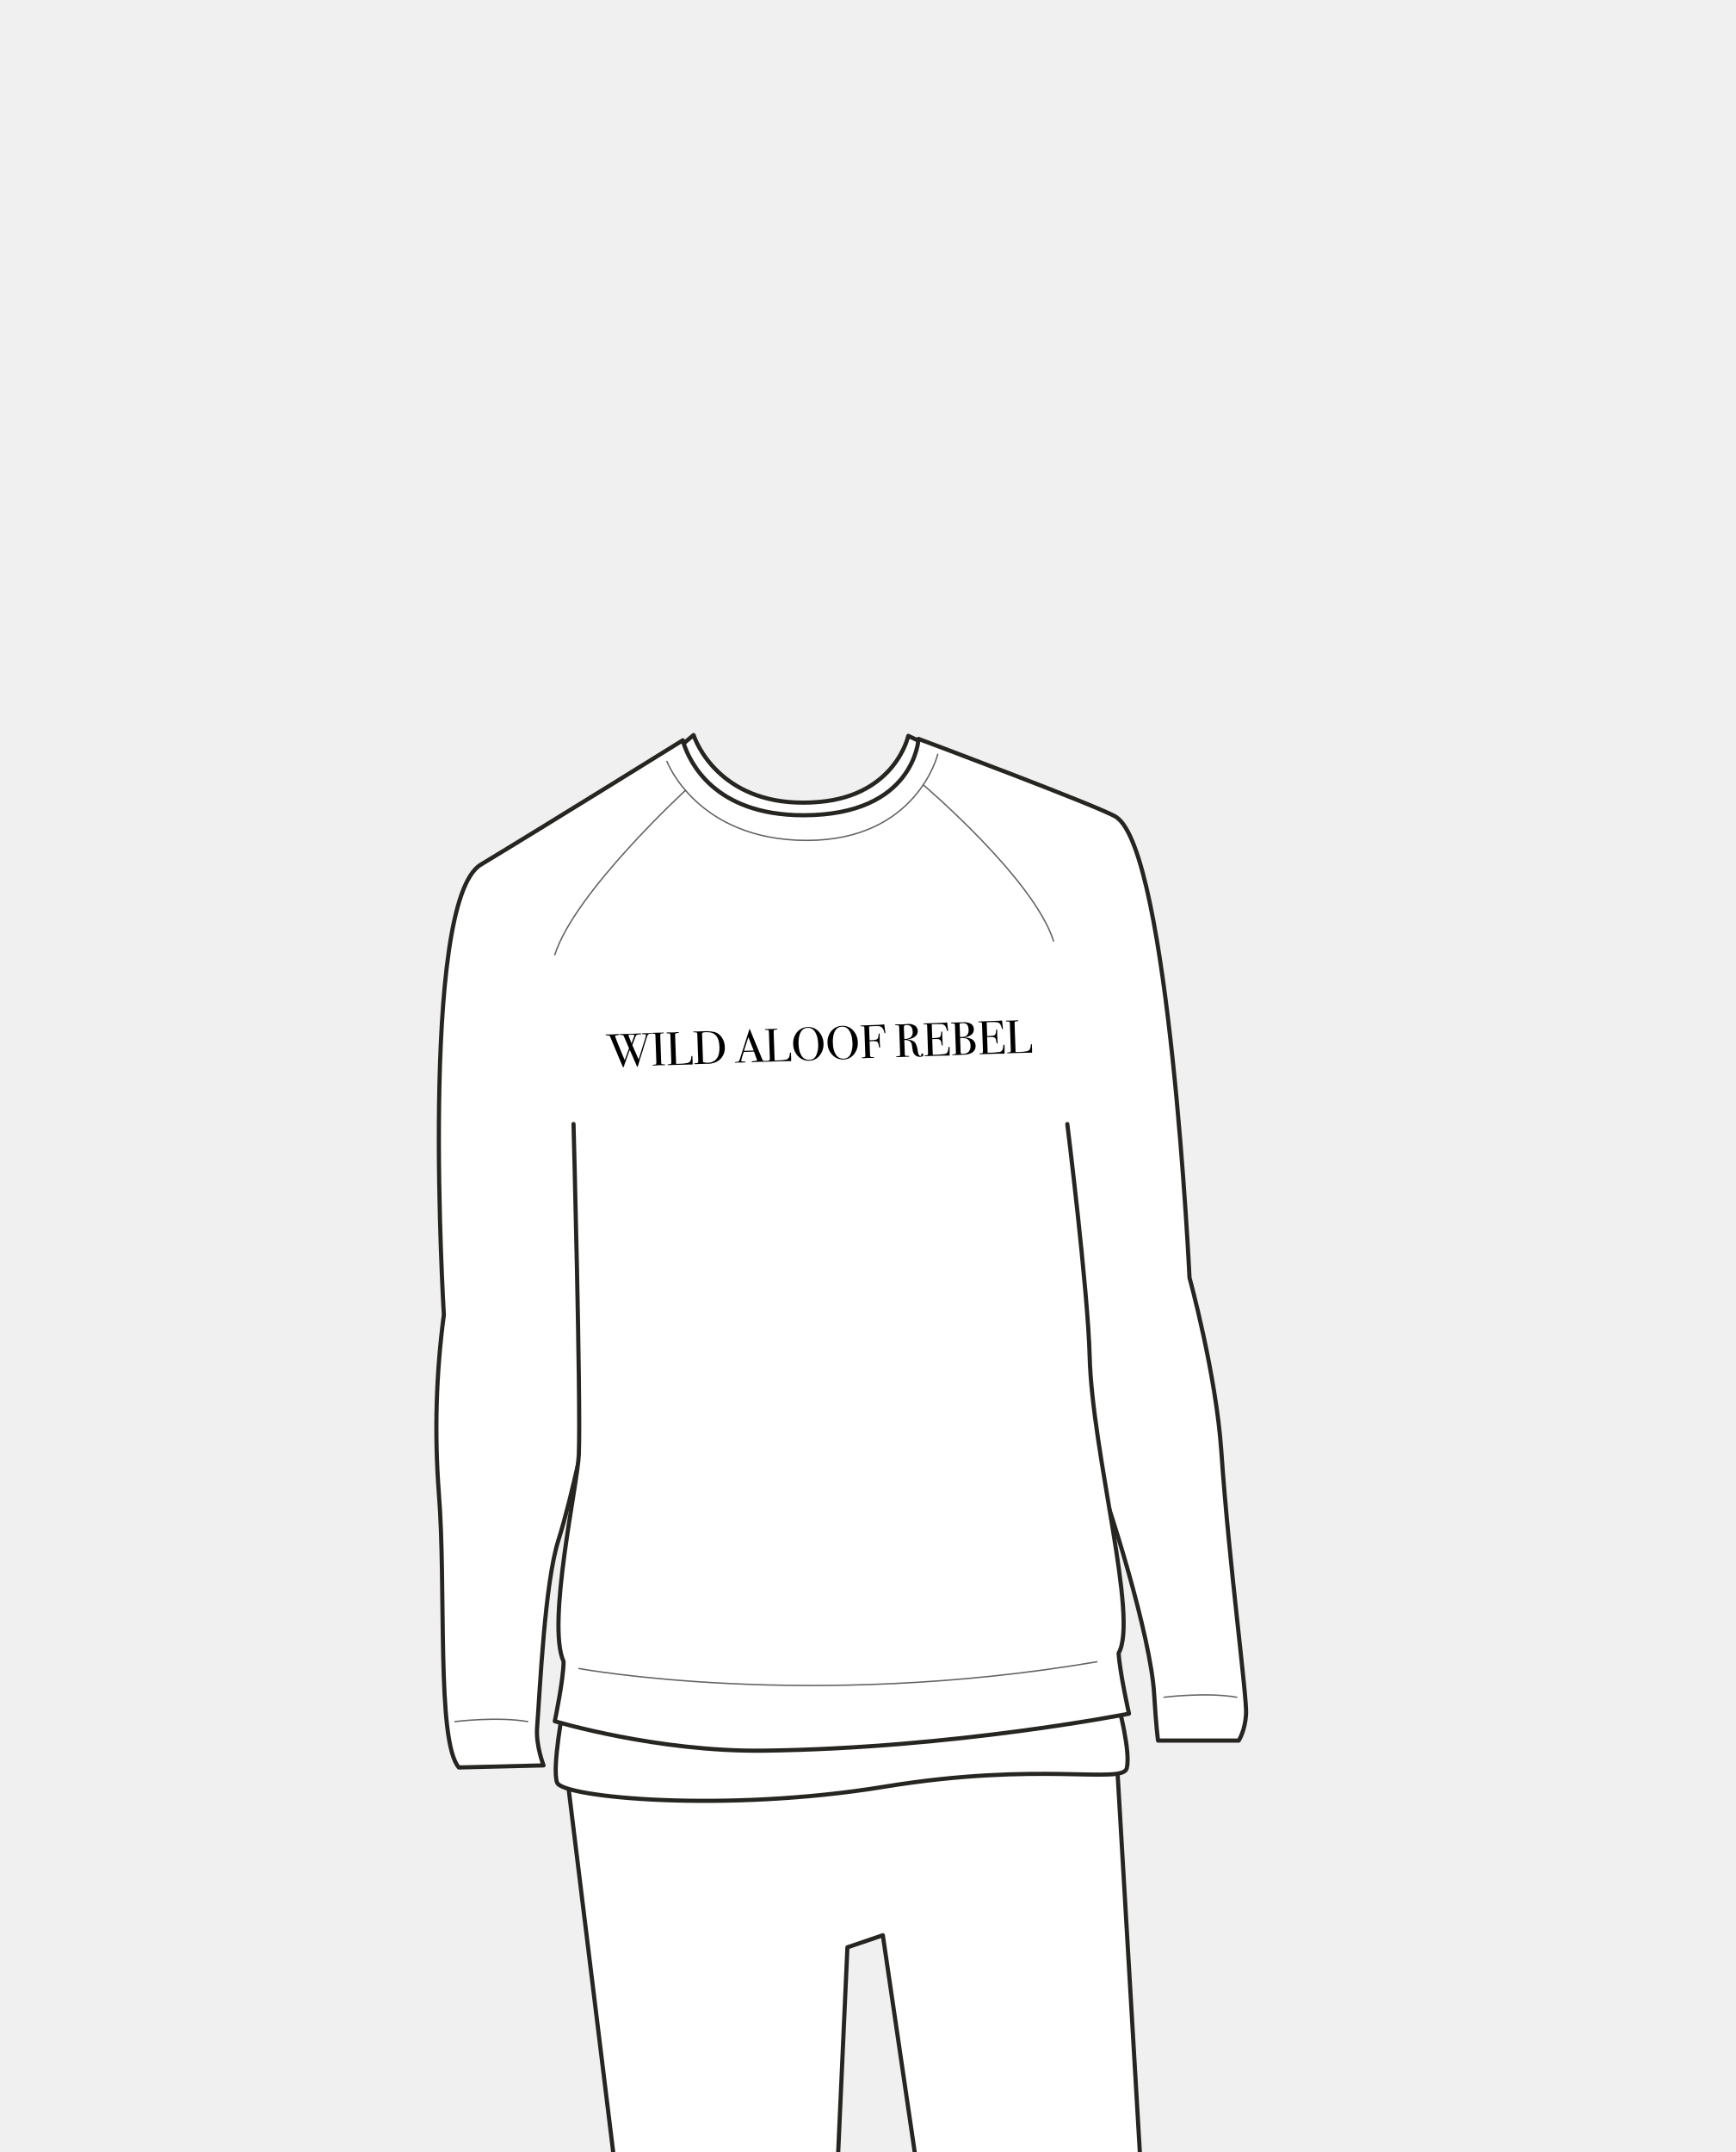
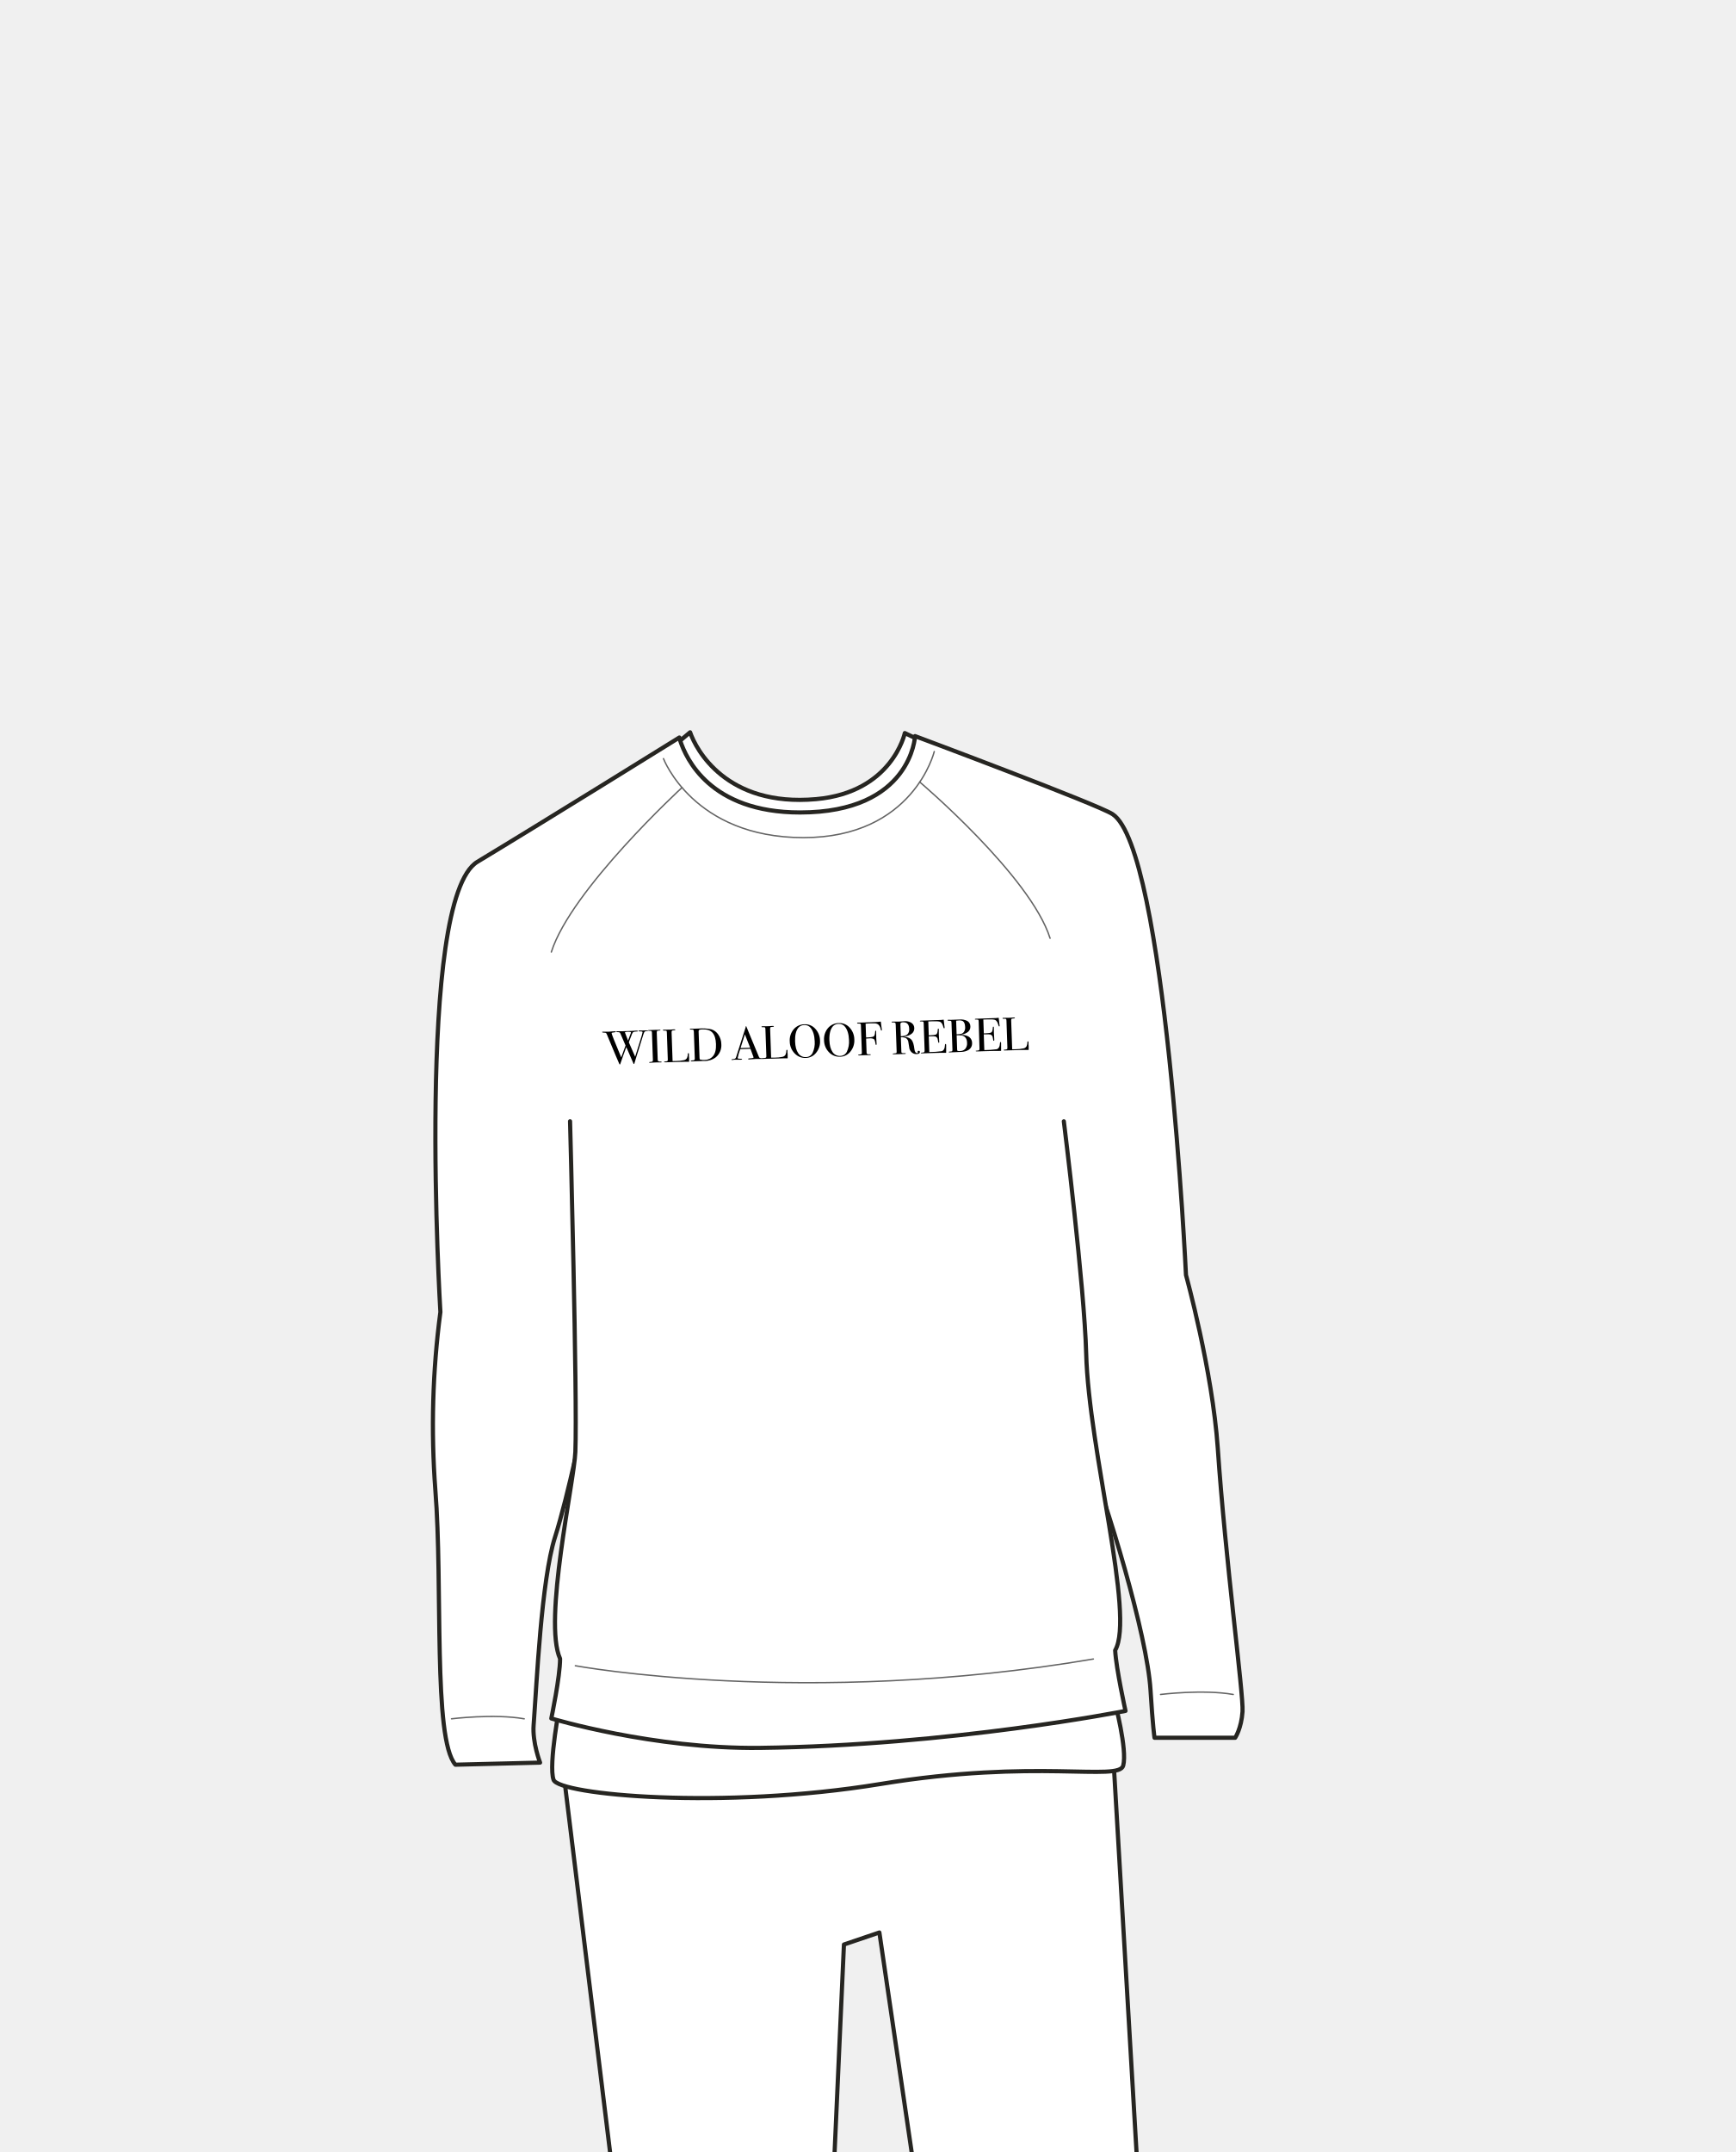
<svg xmlns="http://www.w3.org/2000/svg" width="1250" height="1550" viewBox="0 0 1250 1550">
-   <polyline points="803.46 1250.11 823.57 1592.35 664.86 1590.49 635.96 1393.89 610.44 1402.56 601.61 1598.81 447.67 1598.59 406.93 1266.5" fill="#fff" stroke="#262521" stroke-linecap="round" stroke-linejoin="round" stroke-width="3" />
-   <path d="M803.82,603.23C792.94,596.13,654.29,530,654.29,530s-9,42.68-63.91,47.58c-64.83,5.79-86.64-36-90.75-48.14l-87.92,73.81" fill="#fff" stroke="#262521" stroke-linecap="round" stroke-linejoin="round" stroke-width="3" />
-   <path d="M423.7,1021s-11.62,57.37-21.45,88.33-13.08,105-15.36,135.21c-.95,12.67,4.66,27,4.66,27l-61,1.5c-16.33-18.73-8.93-129.51-14.45-197.93A619.73,619.73,0,0,1,319.74,947s-18.06-297.33,26.67-324.28,145.47-89.52,145.47-89.52-.25-.24.72,2.61c4.12,12.15,21.13,51.38,86.21,51.38,80.36,0,82.85-55,82.85-55S793.07,581.32,804,588.43c38.3,25,52.88,331.94,52.88,331.94s19,68.76,22.89,124.63c5.57,81.26,18.66,177.57,17.84,189.79s-5.3,18.88-5.3,18.88h-58.1s-1.25-8-2.88-34.36c-2.47-39.8-31-134-48.07-177.22" fill="#fff" stroke="#262521" stroke-linecap="round" stroke-linejoin="round" stroke-width="3" />
-   <path d="M838.52,1222.46s30.63-3.83,52.37,0" fill="none" stroke="#636363" stroke-linecap="round" stroke-linejoin="round" />
-   <path d="M327.75,1240s30.64-3.84,52.37,0" fill="none" stroke="#636363" stroke-linecap="round" stroke-linejoin="round" />
-   <path d="M480.43,548.4s21.5,56.91,100.81,56.91,94.26-62,94.26-62" fill="none" stroke="#636363" stroke-linecap="round" stroke-linejoin="round" />
-   <path d="M665,565.23s79.7,67.61,93.92,112.55" fill="none" stroke="#636363" stroke-linecap="round" stroke-linejoin="round" />
-   <path d="M493.85,569.2s-80,73.56-94.19,118.5" fill="none" stroke="#636363" stroke-linecap="round" stroke-linejoin="round" />
-   <path d="M805.53,1227.76s9.17,34.22,6.12,45.91-62.42-5.22-174.81,13.26c-114,18.73-231.65,7.82-235.54-3s4.9-56.15,4.9-56.15Z" fill="#fff" stroke="#262521" stroke-linecap="round" stroke-miterlimit="10" stroke-width="3" />
-   <path d="M413.14,809.59s5.34,199.1,3.82,238.13c-.83,21.49-23.29,121.8-11,149,0,13-6.32,43-6.32,43s73.26,22.14,150.26,21.21c137.52-1.66,263.37-26.64,263.37-26.64s-6.69-30-7.46-43.63c14.49-25-19.07-143.81-20.87-213.77-1.22-47.58-16.1-167.27-16.1-167.27" fill="#fff" stroke="#262521" stroke-linecap="round" stroke-linejoin="round" stroke-width="3" />
-   <path d="M417,1201.76s165.48,30.52,373.15-4.84" fill="none" stroke="#636363" stroke-linecap="round" stroke-linejoin="round" />
-   <path d="M469.4,744.29c0,.2-.38.31-1.15.36a1.86,1.86,0,0,0-1.71.91,31.87,31.87,0,0,0-1.2,3.5c-.92,3.12-1.75,5.78-2.47,8q-1.86,5.63-3.37,10.86-.12.45-.33.45c-.12,0-.24-.1-.35-.32s-.45-1-1-2.33c-.7-1.74-1.46-3.48-2.27-5.24q-1-2.07-1.89-4.28-2.19,5.8-4.33,12.11c-.09.27-.2.41-.34.42s-.26-.19-.43-.56q-1.16-2.48-8.62-20.47a8.17,8.17,0,0,0-.78-1.58c-.16-.21-.57-.31-1.21-.31-1.1,0-1.65-.15-1.66-.42s.17-.31.54-.32a1.76,1.76,0,0,1,.41,0c1.21,0,2.52,0,3.92,0,.27,0,.74,0,1.42-.11s1.55-.13,2.62-.16l.38,0c.39,0,.59.09.59.29s-.34.41-1,.45c-1.41.1-2.1.31-2.09.63q0,.95,6.92,17.41,2.1-5.79,3.13-8.54l-3.69-8.55a1.79,1.79,0,0,0-.67-.89,3.57,3.57,0,0,0-1.34-.19c-.64,0-1-.09-1-.27s.22-.37.7-.39.82,0,1.34,0,1.45,0,2.75,0l2.61-.09,3.78-.13c.84,0,1.86-.1,3.05-.22l.48,0c.55,0,.83.09.83.33s-.18.33-.57.34l-.58,0a5.28,5.28,0,0,0-2.32.49,7,7,0,0,0-1.19,2.47c-.25.64-.68,1.73-1.27,3.26-.12.35-.31.86-.55,1.55.17.45.72,1.68,1.63,3.71q1.77,3.85,2.92,6.62,1.74-5.54,4.1-13.11a33.53,33.53,0,0,0,1.23-4.47c0-.43-.42-.63-1.22-.6-1.12,0-1.69-.07-1.7-.32s.22-.34.68-.36a9,9,0,0,1,.93,0,11,11,0,0,0,1.37,0l2.75-.1a3.88,3.88,0,0,1,1.13,0A.2.2,0,0,1,469.4,744.29Zm-14.5.9h-.41l-.59,0c-.82.08-1.23.24-1.22.49,0,0,.75,2,2.23,5.81q.72-1.72,1.68-4.54c.09-.25.22-.58.4-1l.06-.27C457,745.31,456.32,745.14,454.9,745.19Z" />
-   <path d="M479.09,766.92c0,.19-.12.29-.4.3h-.34a46.68,46.68,0,0,0-4.67.06c-.58,0-1.15.07-1.72.13-.29,0-.75.06-1.37.08-.3,0-.45-.08-.46-.29s.29-.29.89-.33c.91-.06,1.44-.18,1.6-.38a4.32,4.32,0,0,0,.17-2l-.62-17.85a4.93,4.93,0,0,0-.24-1.86c-.15-.22-.79-.33-1.93-.34-.44,0-.66-.08-.67-.22s.13-.27.41-.28l4.67-.16,2,0,1.31-.08c.37,0,.56.08.56.27s-.5.3-1.51.38c-.58,0-.93.15-1,.34a3,3,0,0,0-.15,1.42l.63,18.07a5.89,5.89,0,0,0,.25,2.09,4.09,4.09,0,0,0,2.25.36C479,766.63,479.09,766.73,479.09,766.92Z" />
-   <path d="M498.92,763.84q0,.88,0,2.91h-.38c-.14,0-.47,0-1,0a17.55,17.55,0,0,0-1.78,0l-14.25.39c-.39,0-.59-.08-.6-.28s.3-.27.92-.34a3.37,3.37,0,0,0,1.55-.34c.17-.15.24-.58.21-1.28l-.66-19c0-.84-.13-1.32-.31-1.45a4.45,4.45,0,0,0-1.84-.14c-.44,0-.66-.1-.67-.35s.13-.3.4-.31l.31,0c.76,0,2.26,0,4.5-.05l1.2-.09c.6-.06,1.09-.09,1.48-.11h.38c.41,0,.62.09.62.32a.23.23,0,0,1-.18.26,7.43,7.43,0,0,1-1.18.12c-.66.05-1.05.17-1.17.37a4.6,4.6,0,0,0-.13,1.78l.7,20q.93,0,2.58-.06a26.61,26.61,0,0,0,5.64-.6,3.19,3.19,0,0,0,2.18-1.6,7.25,7.25,0,0,0,.58-3c0-.3.14-.45.38-.46s.43.16.42.5l0,.84v.78Z" />
-   <path d="M522.11,754a11.2,11.2,0,0,1-3.89,9.45,13,13,0,0,1-8.19,2.73l-1.22,0-3.14.11-1.72.06-2.71.09-.51,0c-.44,0-.66-.09-.67-.31s.36-.32,1.09-.35c.94,0,1.52-.22,1.73-.57a3.37,3.37,0,0,0,.1-1.29l-.64-18.23a4,4,0,0,0-.32-1.92,3.28,3.28,0,0,0-1.78-.21c-.53,0-.79-.09-.8-.34s.18-.28.57-.29l.76,0,1.54,0,3.67-.13a31.4,31.4,0,0,1,8.79.54,9.35,9.35,0,0,1,5.18,3.85A12.5,12.5,0,0,1,522.11,754Zm-3.84,0q-.21-5.62-2.52-8.18c-1.55-1.71-3.91-2.5-7.06-2.39-1.54,0-2.46.24-2.77.57a3.53,3.53,0,0,0-.15,1.64l.63,18a10.18,10.18,0,0,0,.09,1.15.55.55,0,0,0,.31.33,9.41,9.41,0,0,0,3.48.29,7.59,7.59,0,0,0,5.88-2.79Q518.47,759.82,518.27,754Z" />
-   <path d="M552.52,764.42c0,.2-.17.3-.51.31a6.2,6.2,0,0,1-.62,0l-4.36,0-4.36.28a2.76,2.76,0,0,1-.51.05c-.46,0-.69-.09-.7-.33s.3-.4.91-.42c2-.09,3-.32,3-.7a1.1,1.1,0,0,0-.08-.26l-.31-.89-.19-.46c-.23-.7-.79-2.22-1.67-4.59l-7.34.26a36.46,36.46,0,0,0-1.84,6.29.52.52,0,0,0,.43.56c.07,0,.65.05,1.72.08.67,0,1,.1,1,.3s-.28.35-.88.37c-1.05,0-2.28,0-3.68,0-.34,0-.7,0-1.06,0a4.59,4.59,0,0,0-1.06.15,2.26,2.26,0,0,1-.45.07c-.32,0-.48-.09-.49-.29s.35-.33,1.07-.38a3.33,3.33,0,0,0,1.55-.37,1.92,1.92,0,0,0,.72-1.13q4-12.65,6.49-20.31a3.51,3.51,0,0,1,.29-.91l.12-.63c.06-.25.15-.37.26-.38s.13.06.18.2q.5,1.31,2.22,5.44Q543.73,750,549.1,763a1.57,1.57,0,0,0,.74,1,5.18,5.18,0,0,0,1.77.19C552.21,764.14,552.51,764.23,552.52,764.42Zm-9.59-7.77c-.4-1-1.08-2.66-2-5L539.09,747q-1.3,3.8-3.14,9.85Z" />
-   <path d="M569.9,761.36c0,.59,0,1.56,0,2.92h-.38l-1,0c-.53,0-1.12,0-1.79,0l-14.25.4c-.39,0-.59-.08-.6-.29s.3-.27.92-.33a3.28,3.28,0,0,0,1.55-.35c.17-.15.24-.57.22-1.27l-.67-19c0-.83-.13-1.31-.31-1.44a4.27,4.27,0,0,0-1.84-.14c-.43,0-.66-.1-.66-.35s.12-.31.4-.32h.31q1.13.06,4.5-.06.3,0,1.2-.09c.59-.05,1.08-.09,1.47-.1h.38c.41,0,.62.09.63.31a.24.24,0,0,1-.18.26,8.69,8.69,0,0,1-1.18.13c-.67,0-1.06.17-1.18.36a4.5,4.5,0,0,0-.12,1.78l.69,20c.62,0,1.48,0,2.58,0a27.52,27.52,0,0,0,5.65-.6,3.18,3.18,0,0,0,2.17-1.61,7.33,7.33,0,0,0,.59-3c0-.29.13-.45.38-.45s.42.15.41.49l0,.85V760Z" />
-   <path d="M593.21,751.61a12.45,12.45,0,0,1-2.78,8.63A9.68,9.68,0,0,1,583,764a10.37,10.37,0,0,1-8.09-3.26,12.47,12.47,0,0,1-3.53-8.6,12.23,12.23,0,0,1,2.81-8.75,10.3,10.3,0,0,1,7.82-3.64,9.75,9.75,0,0,1,7.78,3.25A12.81,12.81,0,0,1,593.21,751.61Zm-3.84.3q-.23-6.21-2.91-9.58a5.29,5.29,0,0,0-4.58-2,5.43,5.43,0,0,0-4.19,1.81q-2.69,3.15-2.44,10c.13,3.64.87,6.44,2.24,8.41a6.12,6.12,0,0,0,5.54,2.83,5.31,5.31,0,0,0,4.81-3A16.81,16.81,0,0,0,589.37,751.91Z" />
-   <path d="M617.92,750.75a12.41,12.41,0,0,1-2.78,8.63,9.68,9.68,0,0,1-7.41,3.75,10.38,10.38,0,0,1-8.09-3.26,12.47,12.47,0,0,1-3.53-8.6,12.26,12.26,0,0,1,2.81-8.75,10.35,10.35,0,0,1,7.83-3.65,9.82,9.82,0,0,1,7.78,3.26A12.74,12.74,0,0,1,617.92,750.75Zm-3.84.3q-.21-6.21-2.91-9.58a5.28,5.28,0,0,0-4.57-2,5.43,5.43,0,0,0-4.2,1.81q-2.67,3.15-2.44,10,.19,5.46,2.24,8.41a6.12,6.12,0,0,0,5.55,2.83,5.32,5.32,0,0,0,4.8-3A16.83,16.83,0,0,0,614.08,751.05Z" />
-   <path d="M637.78,743.79c0,.31-.1.48-.33.48s-.4-.27-.51-.84a6,6,0,0,0-1.8-3.53,4.58,4.58,0,0,0-2.58-.81c-.41,0-1.33,0-2.74,0-1.06,0-2.31.12-3.78.23l.35,9.95q4.4-.12,5.4-.75c.68-.42,1.05-1.54,1.12-3.37,0-.52.16-.79.39-.8s.35.16.36.5a2.67,2.67,0,0,1,0,.51c0,1.56,0,3,.05,4.33.06,1.72.14,3.07.25,4.06a1.82,1.82,0,0,1,0,.4c0,.27-.1.41-.32.42a.31.31,0,0,1-.35-.19,14.93,14.93,0,0,1-.3-1.55c-.23-1.37-.61-2.21-1.16-2.53a6.77,6.77,0,0,0-3.21-.4q-1.27,0-2.22.15l.12,3.45.23,6.63a1.17,1.17,0,0,0,.82,1.22,5.51,5.51,0,0,0,1.67,0c.36,0,.55.07.55.25s-.22.31-.67.33h-.35l-1.3.05-1.07,0-5.11.18c-.43,0-.66-.07-.66-.25s.38-.31,1.17-.38,1.25-.2,1.38-.37a3.37,3.37,0,0,0,.15-1.58l-.68-19.48q-.06-.62-.39-.75a6,6,0,0,0-1.8-.13c-.37,0-.56-.09-.56-.31s.19-.32.6-.33l.55,0,3.31-.12,5.55-.19a66.43,66.43,0,0,0,7.1-.45c0,.29.13,1.14.29,2.53.1.95.22,1.79.36,2.53A5.55,5.55,0,0,1,637.78,743.79Z" />
-   <path d="M665.14,759.7c0,.95-.75,1.45-2.35,1.51a4.83,4.83,0,0,1-4.27-2.06,5.11,5.11,0,0,1-.9-1.79c-.15-.59-.39-2.07-.72-4.45a4.11,4.11,0,0,0-1.52-3,6.92,6.92,0,0,0-3.94-.83l.37,10.66c0,.45.39.72,1.12.8.21,0,.74,0,1.59,0,.29,0,.45.07.45.25s-.18.31-.57.33H654l-3,.11-1.75.06-1.58.05-1.34,0c-.5,0-.76-.08-.76-.28s.32-.26,1-.31c1.08-.06,1.66-.21,1.74-.46a3.19,3.19,0,0,0,.09-1.33l-.65-18.67c0-.9-.15-1.44-.35-1.61a3.32,3.32,0,0,0-1.78-.25q-.86,0-.87-.27t.54-.36l.31,0,4.57,0,1.92-.12q1.36-.13,1.92-.15a8.22,8.22,0,0,1,5.11,1.22,4.54,4.54,0,0,1,2,3.74,4.84,4.84,0,0,1-1.79,4,9.43,9.43,0,0,1-5.15,2c-.21,0-.32.07-.35.11s.12.14.35.13c2.42.32,4.1,1.1,5.05,2.32s1.63,3.47,2,6.74c.25,1.85.92,2.75,2,2.71.34,0,.51-.08.51-.22s0,0,0-.07a1.45,1.45,0,0,1-.19-.6c0-.47.22-.72.73-.74A.74.74,0,0,1,665.14,759.7Zm-7.7-16.7c-.11-3.22-1.58-4.79-4.42-4.69a2.84,2.84,0,0,0-1.54.36,1.28,1.28,0,0,0-.37,1.1l.3,8.59q3.3-.08,4.71-1.35A4.85,4.85,0,0,0,657.44,743Z" />
-   <path d="M684.07,754.6c0,.1,0,.65,0,1.66s0,2,0,2.92l0,1.11q-3.37-.07-13.32.26l-2.37.09-1.58.05h-.34c-.44,0-.66-.06-.67-.25a.2.2,0,0,1,.2-.21l1.3-.14c.6-.07.95-.2,1.07-.41a3.85,3.85,0,0,0,.14-1.6L667.89,739c0-.66-.13-1-.33-1.16a5.1,5.1,0,0,0-1.88-.13c-.37,0-.55-.07-.56-.26s.24-.3.75-.32l5.87-.2,3.87-.14,4.81-.17a11.66,11.66,0,0,0,1.88-.2q.12,1.45.45,4l.19,1.45a2.33,2.33,0,0,1,0,.44c0,.22-.09.34-.3.35s-.44-.27-.58-.84c-.5-2-1.26-3.29-2.26-3.8-.75-.39-2.68-.52-5.79-.41l-2.81.09.34,10,.83,0c2.56-.09,4.12-.33,4.66-.74s.9-1.53,1-3.39c0-.47.14-.71.35-.72s.38.19.4.6,0,1,0,1.79,0,1.39,0,1.8c.08,2.41.18,4.07.28,5,0,.22,0,.41.05.57s-.11.44-.36.45-.27-.08-.34-.27-.18-.82-.35-1.87a2.69,2.69,0,0,0-1.76-2.41,14.55,14.55,0,0,0-3.22-.09l-1.54,0,.39,11.33a66.25,66.25,0,0,0,8.85-.61c1.5-.38,2.31-1.84,2.43-4.36,0-.56.16-.84.41-.85S684.05,754.13,684.07,754.6Z" />
-   <path d="M702.75,753.24a5.42,5.42,0,0,1-3,5.22,11.42,11.42,0,0,1-4.39,1.17c-.53,0-2.09.11-4.67.2l-4.19.14c-.39,0-.59-.07-.59-.26s.34-.3,1.05-.33,1.31-.13,1.45-.3a3.06,3.06,0,0,0,.17-1.55l-.64-18.3a5.27,5.27,0,0,0-.2-1.72c-.17-.27-.75-.39-1.76-.38-.62,0-.93-.09-.94-.33s.27-.33.85-.35h.41a2.93,2.93,0,0,0,.69.08l6.69-.24a10.48,10.48,0,0,1,5.57,1,4.51,4.51,0,0,1,2.27,4,4.73,4.73,0,0,1-1.62,3.83,9.07,9.07,0,0,1-4.84,2v.2a10.58,10.58,0,0,1,4.92,1.12A5.37,5.37,0,0,1,702.75,753.24Zm-5-11.51c-.08-2.16-.63-3.59-1.67-4.28a5.48,5.48,0,0,0-3-.47c-.39,0-1,.07-1.82.17l.34,9.81h.31l1.89-.14a3.93,3.93,0,0,0,3-1.47A5.47,5.47,0,0,0,697.75,741.73ZM699.13,753c-.09-2.85-1.32-4.56-3.68-5.16a15.42,15.42,0,0,0-3.82-.17l.35,10.08c0,.65.1,1,.25,1.11a4.36,4.36,0,0,0,1.93.17,5,5,0,0,0,3.72-1.62A6.14,6.14,0,0,0,699.13,753Z" />
-   <path d="M723.65,753.22c0,.1,0,.65,0,1.66s0,2,0,2.92l0,1.11q-3.37-.07-13.33.26l-2.37.09-1.58,0h-.34c-.43,0-.65-.06-.66-.25s.06-.19.2-.21l1.3-.14c.59-.07,1-.2,1.07-.41a3.92,3.92,0,0,0,.13-1.6l-.66-19.07c0-.66-.14-1-.34-1.16a5,5,0,0,0-1.87-.13c-.37,0-.56-.07-.56-.26s.24-.3.74-.32l5.87-.2,3.88-.14,4.81-.17a11.78,11.78,0,0,0,1.88-.2q.12,1.46.45,4l.19,1.45a3.62,3.62,0,0,1,.05.44c0,.22-.1.34-.3.35s-.45-.27-.58-.84q-.77-3-2.26-3.8c-.75-.39-2.68-.52-5.79-.41l-2.82.09.35,9.95.82,0c2.57-.09,4.12-.33,4.67-.74s.89-1.53,1-3.39q0-.71.36-.72t.39.6c0,.4,0,1,0,1.79s0,1.39,0,1.8c.09,2.41.18,4.07.29,5,0,.22,0,.41,0,.57s-.11.44-.36.45-.27-.08-.33-.27-.18-.82-.36-1.87a2.67,2.67,0,0,0-1.76-2.41,14.51,14.51,0,0,0-3.22-.09l-1.53,0,.39,11.33a66.6,66.6,0,0,0,8.85-.61c1.49-.38,2.3-1.84,2.42-4.36,0-.56.17-.84.42-.85S723.63,752.75,723.65,753.22Z" />
-   <path d="M743.45,755.31c0,.59,0,1.56,0,2.91l-.37,0-1,0c-.53,0-1.12,0-1.78,0l-14.26.39c-.39,0-.58-.08-.59-.28s.3-.27.92-.34a3.41,3.41,0,0,0,1.55-.34c.16-.15.23-.58.21-1.28l-.66-19c0-.83-.14-1.31-.31-1.44a4.29,4.29,0,0,0-1.84-.14c-.44,0-.66-.1-.67-.35s.13-.31.4-.32h.31q1.14.06,4.5-.06c.21,0,.61,0,1.2-.09s1.08-.09,1.47-.1l.38,0c.41,0,.62.1.63.32a.23.23,0,0,1-.18.26,8.46,8.46,0,0,1-1.18.13q-1,.06-1.17.36a4.63,4.63,0,0,0-.13,1.78l.7,20c.61,0,1.47,0,2.57,0a27.25,27.25,0,0,0,5.65-.61,3.19,3.19,0,0,0,2.18-1.6,7.38,7.38,0,0,0,.58-3c0-.3.14-.45.38-.46s.42.16.41.5l0,.84v.31l0,.47Z" />
+   <polyline points="800.96 1248.11 821.07 1590.35 662.36 1588.49 633.46 1391.89 607.94 1400.56 599.11 1596.81 445.17 1596.59 404.43 1264.5" fill="#fff" stroke="#262521" stroke-linecap="round" stroke-linejoin="round" stroke-width="3" />
+   <path d="M801.32,601.23C790.44,594.13,651.79,528,651.79,528s-9,42.68-63.91,47.58c-64.83,5.79-86.64-36-90.75-48.14l-87.92,73.81" fill="#fff" stroke="#262521" stroke-linecap="round" stroke-linejoin="round" stroke-width="3" />
+   <path d="M421.2,1019s-11.62,57.37-21.45,88.33-13.08,105-15.36,135.21c-.95,12.67,4.66,27,4.66,27l-61,1.5c-16.33-18.73-8.93-129.51-14.45-197.93A619.73,619.73,0,0,1,317.24,945s-18.06-297.33,26.67-324.28,145.47-89.52,145.47-89.52-.25-.24.72,2.61c4.12,12.15,21.13,51.38,86.21,51.38,80.36,0,82.85-55,82.85-55s131.41,49.1,142.29,56.21c38.3,25,52.88,331.94,52.88,331.94s19,68.76,22.89,124.63c5.57,81.26,18.66,177.57,17.84,189.79s-5.3,18.88-5.3,18.88h-58.1s-1.25-8-2.88-34.36c-2.47-39.8-31-134-48.07-177.22" fill="#fff" stroke="#262521" stroke-linecap="round" stroke-linejoin="round" stroke-width="3" />
+   <path d="M836,1220.46s30.63-3.83,52.37,0" fill="none" stroke="#636363" stroke-linecap="round" stroke-linejoin="round" />
+   <path d="M325.25,1238s30.64-3.84,52.37,0" fill="none" stroke="#636363" stroke-linecap="round" stroke-linejoin="round" />
+   <path d="M477.93,546.4s21.5,56.91,100.81,56.91,94.26-62,94.26-62" fill="none" stroke="#636363" stroke-linecap="round" stroke-linejoin="round" />
+   <path d="M662.51,563.23s79.7,67.61,93.92,112.55" fill="none" stroke="#636363" stroke-linecap="round" stroke-linejoin="round" />
+   <path d="M491.35,567.2s-80,73.56-94.19,118.5" fill="none" stroke="#636363" stroke-linecap="round" stroke-linejoin="round" />
+   <path d="M803,1225.76s9.17,34.22,6.12,45.91-62.42-5.22-174.81,13.26c-114,18.73-231.65,7.82-235.54-3s4.9-56.15,4.9-56.15Z" fill="#fff" stroke="#262521" stroke-linecap="round" stroke-miterlimit="10" stroke-width="3" />
+   <path d="M410.64,807.59s5.34,199.1,3.82,238.13c-.83,21.49-23.29,121.8-11,149,0,13-6.32,43-6.32,43s73.26,22.14,150.26,21.21c137.52-1.66,263.37-26.64,263.37-26.64s-6.69-30-7.46-43.63c14.49-25-19.07-143.81-20.87-213.77-1.22-47.58-16.1-167.27-16.1-167.27" fill="#fff" stroke="#262521" stroke-linecap="round" stroke-linejoin="round" stroke-width="3" />
+   <path d="M414.46,1199.76s165.48,30.52,373.15-4.84" fill="none" stroke="#636363" stroke-linecap="round" stroke-linejoin="round" />
+   <path d="M466.9,742.29c0,.2-.38.31-1.15.36a1.86,1.86,0,0,0-1.71.91,31.87,31.87,0,0,0-1.2,3.5c-.92,3.12-1.75,5.78-2.47,8q-1.86,5.63-3.37,10.86-.12.45-.33.45c-.12,0-.24-.1-.35-.32s-.45-1-1-2.33c-.7-1.74-1.46-3.48-2.27-5.24q-1-2.07-1.89-4.28-2.19,5.8-4.33,12.11c-.09.27-.2.41-.34.42s-.26-.19-.43-.56q-1.16-2.48-8.62-20.47a8.17,8.17,0,0,0-.78-1.58c-.16-.21-.57-.31-1.21-.31-1.1,0-1.65-.15-1.66-.42s.17-.31.54-.32a1.76,1.76,0,0,1,.41,0c1.21,0,2.52,0,3.92,0,.27,0,.74,0,1.42-.11s1.55-.13,2.62-.16l.38,0c.39,0,.59.09.59.29s-.34.41-1,.45c-1.41.1-2.1.31-2.09.63q0,.95,6.92,17.41,2.1-5.79,3.13-8.54l-3.69-8.55a1.79,1.79,0,0,0-.67-.89,3.57,3.57,0,0,0-1.34-.19c-.64,0-1-.09-1-.27s.22-.37.7-.39.82,0,1.34,0,1.45,0,2.75,0l2.61-.09,3.78-.13c.84,0,1.86-.1,3.05-.22l.48,0c.55,0,.83.09.83.33s-.18.33-.57.34l-.58,0a5.28,5.28,0,0,0-2.32.49,7,7,0,0,0-1.19,2.47c-.25.64-.68,1.73-1.27,3.26-.12.35-.31.86-.55,1.55.17.45.72,1.68,1.63,3.71q1.77,3.85,2.92,6.62,1.74-5.54,4.1-13.11a33.53,33.53,0,0,0,1.23-4.47c0-.43-.42-.63-1.22-.6-1.12,0-1.69-.07-1.7-.32s.22-.34.68-.36a9,9,0,0,1,.93,0,11,11,0,0,0,1.37,0l2.75-.1a3.88,3.88,0,0,1,1.13,0A.2.2,0,0,1,466.9,742.29Zm-14.5.9H452l-.59,0c-.82.08-1.23.24-1.22.49,0,0,.75,2,2.23,5.81q.72-1.72,1.68-4.54c.09-.25.22-.58.4-1l.06-.27C454.53,743.31,453.82,743.14,452.4,743.19Z" />
+   <path d="M476.59,764.92c0,.19-.12.29-.4.3h-.34a46.68,46.68,0,0,0-4.67.06c-.58,0-1.15.07-1.72.13-.29,0-.75.06-1.37.08-.3,0-.45-.08-.46-.29s.29-.29.89-.33c.91-.06,1.44-.18,1.6-.38a4.32,4.32,0,0,0,.17-2l-.62-17.85a4.93,4.93,0,0,0-.24-1.86c-.15-.22-.79-.33-1.93-.34-.44,0-.66-.08-.67-.22s.13-.27.41-.28l4.67-.16,2,0,1.31-.08c.37,0,.56.08.56.27s-.5.3-1.51.38c-.58,0-.93.15-1,.34a3,3,0,0,0-.15,1.42l.63,18.07a5.89,5.89,0,0,0,.25,2.09,4.09,4.09,0,0,0,2.25.36C476.46,764.63,476.59,764.73,476.59,764.92Z" />
+   <path d="M496.42,761.84q0,.88,0,2.91H496c-.14,0-.47,0-1,0a17.55,17.55,0,0,0-1.78,0l-14.25.39c-.39,0-.59-.08-.6-.28s.3-.27.92-.34a3.37,3.37,0,0,0,1.55-.34c.17-.15.24-.58.21-1.28l-.66-19c0-.84-.13-1.32-.31-1.45a4.45,4.45,0,0,0-1.84-.14c-.44,0-.66-.1-.67-.35s.13-.3.4-.31l.31,0c.76,0,2.26,0,4.5-.05l1.2-.09c.6-.06,1.09-.09,1.48-.11h.38c.41,0,.62.09.62.32a.23.23,0,0,1-.18.26,7.43,7.43,0,0,1-1.18.12c-.66.05-1.05.17-1.17.37a4.6,4.6,0,0,0-.13,1.78l.7,20q.93,0,2.58-.06a26.61,26.61,0,0,0,5.64-.6,3.19,3.19,0,0,0,2.18-1.6,7.25,7.25,0,0,0,.58-3c0-.3.14-.45.38-.46s.43.16.42.5l0,.84v.78Z" />
+   <path d="M519.61,752a11.2,11.2,0,0,1-3.89,9.45,13,13,0,0,1-8.19,2.73l-1.22,0-3.14.11-1.72.06-2.71.09-.51,0c-.44,0-.66-.09-.67-.31s.36-.32,1.09-.35c.94,0,1.52-.22,1.73-.57a3.37,3.37,0,0,0,.1-1.29l-.64-18.23a4,4,0,0,0-.32-1.92,3.28,3.28,0,0,0-1.78-.21c-.53,0-.79-.09-.8-.34s.18-.28.57-.29l.76,0,1.54,0,3.67-.13a31.4,31.4,0,0,1,8.79.54,9.35,9.35,0,0,1,5.18,3.85A12.5,12.5,0,0,1,519.61,752Zm-3.84,0q-.21-5.62-2.52-8.18c-1.55-1.71-3.91-2.5-7.06-2.39-1.54,0-2.46.24-2.77.57a3.53,3.53,0,0,0-.15,1.64l.63,18a10.18,10.18,0,0,0,.09,1.15.55.55,0,0,0,.31.33,9.41,9.41,0,0,0,3.48.29,7.59,7.59,0,0,0,5.88-2.79Q516,757.82,515.77,752Z" />
+   <path d="M550,762.42c0,.2-.17.3-.51.31a6.2,6.2,0,0,1-.62,0l-4.36,0-4.36.28a2.76,2.76,0,0,1-.51.05c-.46,0-.69-.09-.7-.33s.3-.4.91-.42c2-.09,3-.32,3-.7a1.1,1.1,0,0,0-.08-.26l-.31-.89-.19-.46c-.23-.7-.79-2.22-1.67-4.59l-7.34.26a36.46,36.46,0,0,0-1.84,6.29.52.52,0,0,0,.43.56c.07,0,.65.05,1.72.08.67,0,1,.1,1,.3s-.28.35-.88.37c-1.05,0-2.28,0-3.68,0-.34,0-.7,0-1.06,0a4.59,4.59,0,0,0-1.06.15,2.26,2.26,0,0,1-.45.07c-.32,0-.48-.09-.49-.29s.35-.33,1.07-.38a3.33,3.33,0,0,0,1.55-.37,1.92,1.92,0,0,0,.72-1.13q4-12.65,6.49-20.31a3.51,3.51,0,0,1,.29-.91l.12-.63c.06-.25.15-.37.26-.38s.13.06.18.2q.5,1.31,2.22,5.44Q541.23,748,546.6,761a1.57,1.57,0,0,0,.74,1,5.18,5.18,0,0,0,1.77.19C549.71,762.14,550,762.23,550,762.42Zm-9.59-7.77c-.4-1-1.08-2.66-2-5L536.59,745q-1.3,3.8-3.14,9.85Z" />
+   <path d="M567.4,759.36c0,.59,0,1.56,0,2.92H567l-1,0c-.53,0-1.12,0-1.79,0l-14.25.4c-.39,0-.59-.08-.6-.29s.3-.27.92-.33a3.28,3.28,0,0,0,1.55-.35c.17-.15.24-.57.22-1.27l-.67-19c0-.83-.13-1.31-.31-1.44a4.27,4.27,0,0,0-1.84-.14c-.43,0-.66-.1-.66-.35s.12-.31.4-.32h.31q1.13.06,4.5-.06.3,0,1.2-.09c.59-.05,1.08-.09,1.47-.1h.38c.41,0,.62.09.63.31a.24.24,0,0,1-.18.26,8.69,8.69,0,0,1-1.18.13c-.67,0-1.06.17-1.18.36a4.5,4.5,0,0,0-.12,1.78l.69,20c.62,0,1.48,0,2.58,0a27.52,27.52,0,0,0,5.65-.6,3.18,3.18,0,0,0,2.17-1.61,7.33,7.33,0,0,0,.59-3c0-.29.13-.45.38-.45s.42.15.41.49l0,.85V758Z" />
+   <path d="M590.71,749.61a12.45,12.45,0,0,1-2.78,8.63,9.68,9.68,0,0,1-7.41,3.75,10.37,10.37,0,0,1-8.09-3.26,12.47,12.47,0,0,1-3.53-8.6,12.23,12.23,0,0,1,2.81-8.75,10.3,10.3,0,0,1,7.82-3.64,9.75,9.75,0,0,1,7.78,3.25A12.81,12.81,0,0,1,590.71,749.61Zm-3.84.3q-.23-6.21-2.91-9.58a5.29,5.29,0,0,0-4.58-2,5.43,5.43,0,0,0-4.19,1.81q-2.69,3.15-2.44,10c.13,3.64.87,6.44,2.24,8.41a6.12,6.12,0,0,0,5.54,2.83,5.31,5.31,0,0,0,4.81-3A16.81,16.81,0,0,0,586.87,749.91Z" />
+   <path d="M615.42,748.75a12.41,12.41,0,0,1-2.78,8.63,9.68,9.68,0,0,1-7.41,3.75,10.38,10.38,0,0,1-8.09-3.26,12.47,12.47,0,0,1-3.53-8.6,12.26,12.26,0,0,1,2.81-8.75,10.35,10.35,0,0,1,7.83-3.65,9.82,9.82,0,0,1,7.78,3.26A12.74,12.74,0,0,1,615.42,748.75Zm-3.84.3q-.21-6.21-2.91-9.58a5.28,5.28,0,0,0-4.57-2,5.43,5.43,0,0,0-4.2,1.81q-2.67,3.15-2.44,10,.19,5.46,2.24,8.41a6.12,6.12,0,0,0,5.55,2.83,5.32,5.32,0,0,0,4.8-3A16.83,16.83,0,0,0,611.58,749.05Z" />
+   <path d="M635.28,741.79c0,.31-.1.48-.33.48s-.4-.27-.51-.84a6,6,0,0,0-1.8-3.53,4.58,4.58,0,0,0-2.58-.81c-.41,0-1.33,0-2.74,0-1.06,0-2.31.12-3.78.23l.35,9.95q4.4-.12,5.4-.75c.68-.42,1.05-1.54,1.12-3.37,0-.52.16-.79.39-.8s.35.16.36.5a2.67,2.67,0,0,1,0,.51c0,1.56,0,3,.05,4.33.06,1.72.14,3.07.25,4.06a1.82,1.82,0,0,1,0,.4c0,.27-.1.41-.32.42a.31.31,0,0,1-.35-.19,14.93,14.93,0,0,1-.3-1.55c-.23-1.37-.61-2.21-1.16-2.53a6.77,6.77,0,0,0-3.21-.4q-1.27,0-2.22.15l.12,3.45.23,6.63a1.17,1.17,0,0,0,.82,1.22,5.51,5.51,0,0,0,1.67,0c.36,0,.55.07.55.25s-.22.31-.67.33h-.35l-1.3.05-1.07,0-5.11.18c-.43,0-.66-.07-.66-.25s.38-.31,1.17-.38,1.25-.2,1.38-.37a3.37,3.37,0,0,0,.15-1.58l-.68-19.48q-.06-.62-.39-.75a6,6,0,0,0-1.8-.13c-.37,0-.56-.09-.56-.31s.19-.32.6-.33l.55,0,3.31-.12,5.55-.19a66.43,66.43,0,0,0,7.1-.45c0,.29.13,1.14.29,2.53.1.95.22,1.79.36,2.53A5.55,5.55,0,0,1,635.28,741.79Z" />
+   <path d="M662.64,757.7c0,.95-.75,1.45-2.35,1.51a4.83,4.83,0,0,1-4.27-2.06,5.11,5.11,0,0,1-.9-1.79c-.15-.59-.39-2.07-.72-4.45a4.11,4.11,0,0,0-1.52-3,6.92,6.92,0,0,0-3.94-.83l.37,10.66c0,.45.39.72,1.12.8.21,0,.74,0,1.59,0,.29,0,.45.07.45.25s-.18.31-.57.33h-.41l-3,.11-1.75.06-1.58.05-1.34,0c-.5,0-.76-.08-.76-.28s.32-.26,1-.31c1.08-.06,1.66-.21,1.74-.46a3.19,3.19,0,0,0,.09-1.33l-.65-18.67c0-.9-.15-1.44-.35-1.61a3.32,3.32,0,0,0-1.78-.25q-.86,0-.87-.27t.54-.36l.31,0,4.57,0,1.92-.12q1.36-.13,1.92-.15a8.22,8.22,0,0,1,5.11,1.22,4.54,4.54,0,0,1,2,3.74,4.84,4.84,0,0,1-1.79,4,9.43,9.43,0,0,1-5.15,2c-.21,0-.32.07-.35.11s.12.14.35.13c2.42.32,4.1,1.1,5.05,2.32s1.63,3.47,2,6.74c.25,1.85.92,2.75,2,2.71.34,0,.51-.08.51-.22s0,0,0-.07a1.45,1.45,0,0,1-.19-.6c0-.47.22-.72.73-.74A.74.74,0,0,1,662.64,757.7Zm-7.7-16.7c-.11-3.22-1.58-4.79-4.42-4.69a2.84,2.84,0,0,0-1.54.36,1.28,1.28,0,0,0-.37,1.1l.3,8.59q3.3-.08,4.71-1.35A4.85,4.85,0,0,0,654.94,741Z" />
+   <path d="M681.57,752.6c0,.1,0,.65,0,1.66s0,2,0,2.92l0,1.11q-3.37-.07-13.32.26l-2.37.09-1.58.05H664c-.44,0-.66-.06-.67-.25a.2.2,0,0,1,.2-.21l1.3-.14c.6-.07.95-.2,1.07-.41a3.85,3.85,0,0,0,.14-1.6L665.39,737c0-.66-.13-1-.33-1.16a5.1,5.1,0,0,0-1.88-.13c-.37,0-.55-.07-.56-.26s.24-.3.75-.32l5.87-.2,3.87-.14,4.81-.17a11.66,11.66,0,0,0,1.88-.2q.12,1.45.45,4l.19,1.45a2.33,2.33,0,0,1,0,.44c0,.22-.09.34-.3.35s-.44-.27-.58-.84c-.5-2-1.26-3.29-2.26-3.8-.75-.39-2.68-.52-5.79-.41l-2.81.09.34,10,.83,0c2.56-.09,4.12-.33,4.66-.74s.9-1.53,1-3.39c0-.47.14-.71.35-.72s.38.19.4.6,0,1,0,1.79,0,1.39,0,1.8c.08,2.41.18,4.07.28,5,0,.22,0,.41.05.57s-.11.44-.36.45-.27-.08-.34-.27-.18-.82-.35-1.87a2.69,2.69,0,0,0-1.76-2.41,14.55,14.55,0,0,0-3.22-.09l-1.54,0,.39,11.33a66.25,66.25,0,0,0,8.85-.61c1.5-.38,2.31-1.84,2.43-4.36,0-.56.16-.84.41-.85S681.55,752.13,681.57,752.6Z" />
+   <path d="M700.25,751.24a5.42,5.42,0,0,1-3,5.22,11.42,11.42,0,0,1-4.39,1.17c-.53,0-2.09.11-4.67.2L684,758c-.39,0-.59-.07-.59-.26s.34-.3,1.05-.33,1.31-.13,1.45-.3a3.06,3.06,0,0,0,.17-1.55l-.64-18.3a5.27,5.27,0,0,0-.2-1.72c-.17-.27-.75-.39-1.76-.38-.62,0-.93-.09-.94-.33s.27-.33.85-.35h.41a2.93,2.93,0,0,0,.69.08l6.69-.24a10.48,10.48,0,0,1,5.57,1,4.51,4.51,0,0,1,2.27,4,4.73,4.73,0,0,1-1.62,3.83,9.07,9.07,0,0,1-4.84,2v.2a10.58,10.58,0,0,1,4.92,1.12A5.37,5.37,0,0,1,700.25,751.24Zm-5-11.51c-.08-2.16-.63-3.59-1.67-4.28a5.48,5.48,0,0,0-3-.47c-.39,0-1,.07-1.82.17l.34,9.81h.31l1.89-.14a3.93,3.93,0,0,0,3-1.47A5.47,5.47,0,0,0,695.25,739.73ZM696.63,751c-.09-2.85-1.32-4.56-3.68-5.16a15.42,15.42,0,0,0-3.82-.17l.35,10.08c0,.65.1,1,.25,1.11a4.36,4.36,0,0,0,1.93.17,5,5,0,0,0,3.72-1.62A6.14,6.14,0,0,0,696.63,751Z" />
+   <path d="M721.15,751.22c0,.1,0,.65,0,1.66s0,2,0,2.92l0,1.11q-3.37-.07-13.33.26l-2.37.09-1.58,0h-.34c-.43,0-.65-.06-.66-.25s.06-.19.2-.21l1.3-.14c.59-.07,1-.2,1.07-.41a3.92,3.92,0,0,0,.13-1.6L705,735.64c0-.66-.14-1-.34-1.16a5,5,0,0,0-1.87-.13c-.37,0-.56-.07-.56-.26s.24-.3.74-.32l5.87-.2,3.88-.14,4.81-.17a11.78,11.78,0,0,0,1.88-.2q.12,1.46.45,4l.19,1.45a3.62,3.62,0,0,1,.05.44c0,.22-.1.34-.3.35s-.45-.27-.58-.84q-.77-3-2.26-3.8c-.75-.39-2.68-.52-5.79-.41l-2.82.09.35,9.95.82,0c2.57-.09,4.12-.33,4.67-.74s.89-1.53,1-3.39q0-.71.36-.72t.39.6c0,.4,0,1,0,1.79s0,1.39,0,1.8c.09,2.41.18,4.07.29,5,0,.22,0,.41,0,.57s-.11.44-.36.45-.27-.08-.33-.27-.18-.82-.36-1.87a2.67,2.67,0,0,0-1.76-2.41,14.51,14.51,0,0,0-3.22-.09l-1.53,0,.39,11.33a66.6,66.6,0,0,0,8.85-.61c1.49-.38,2.3-1.84,2.42-4.36,0-.56.17-.84.42-.85S721.13,750.75,721.15,751.22Z" />
+   <path d="M741,753.31c0,.59,0,1.56,0,2.91l-.37,0-1,0c-.53,0-1.12,0-1.78,0l-14.26.39c-.39,0-.58-.08-.59-.28s.3-.27.92-.34a3.41,3.41,0,0,0,1.55-.34c.16-.15.23-.58.21-1.28l-.66-19c0-.83-.14-1.31-.31-1.44a4.29,4.29,0,0,0-1.84-.14c-.44,0-.66-.1-.67-.35s.13-.31.4-.32h.31q1.14.06,4.5-.06c.21,0,.61,0,1.2-.09s1.08-.09,1.47-.1l.38,0c.41,0,.62.1.63.32a.23.23,0,0,1-.18.26,8.46,8.46,0,0,1-1.18.13q-1,.06-1.17.36a4.63,4.63,0,0,0-.13,1.78l.7,20c.61,0,1.47,0,2.57,0a27.25,27.25,0,0,0,5.65-.61,3.19,3.19,0,0,0,2.18-1.6,7.38,7.38,0,0,0,.58-3c0-.3.14-.45.38-.46s.42.16.41.5l0,.84v.31l0,.47Z" />
</svg>
